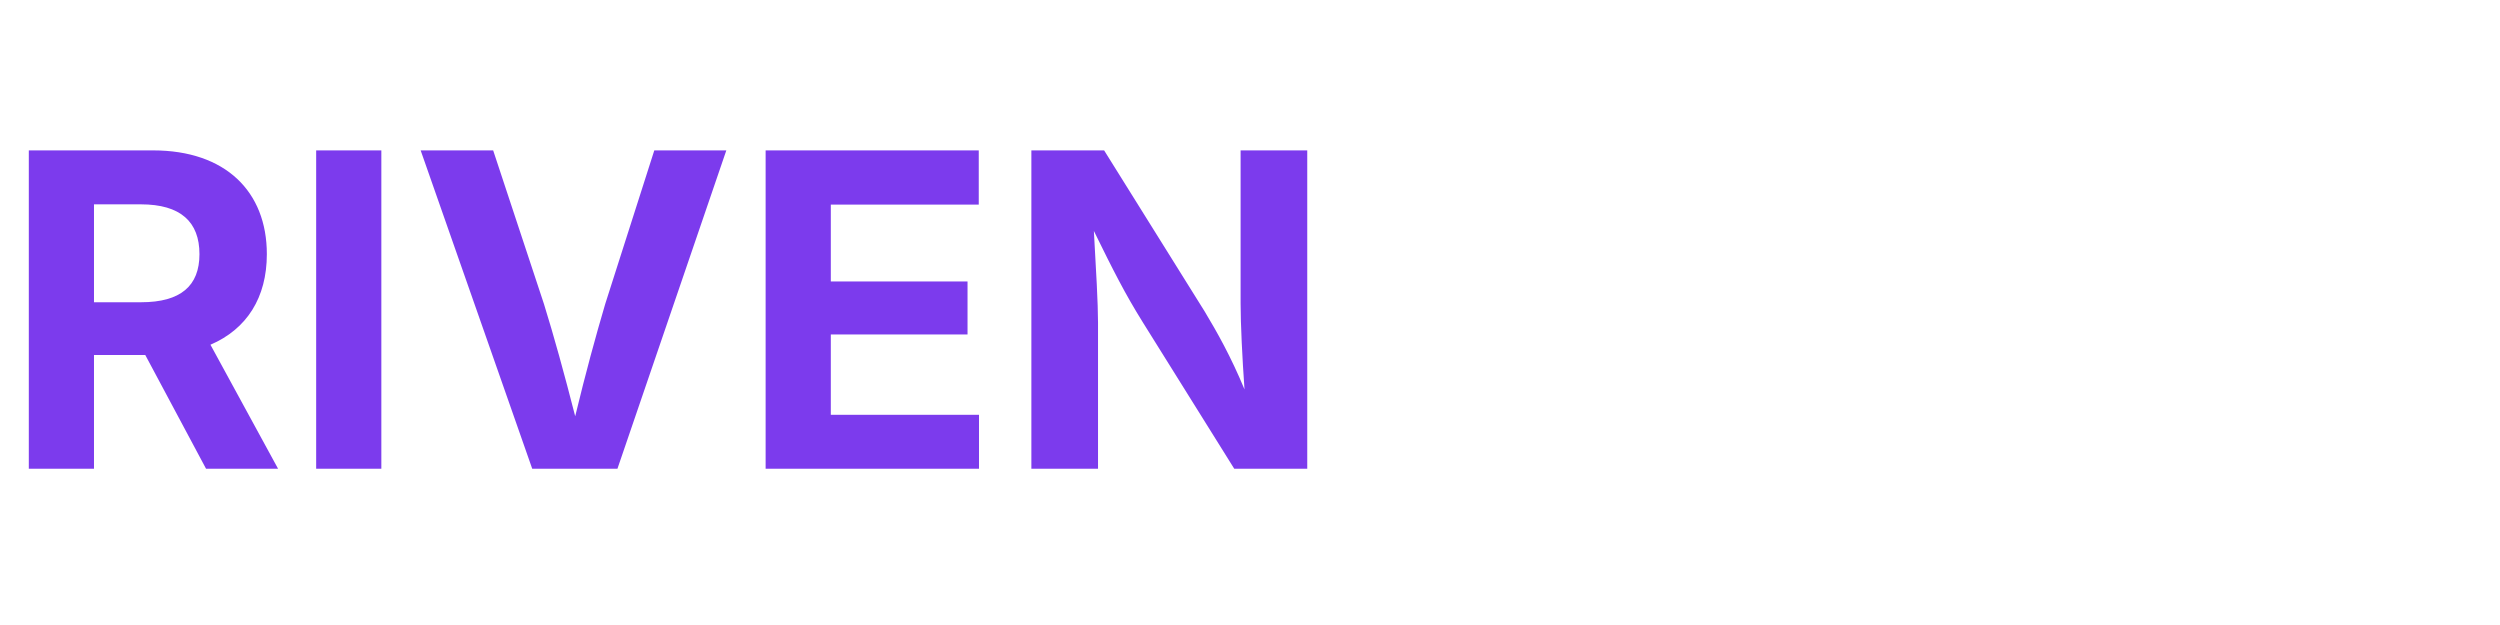
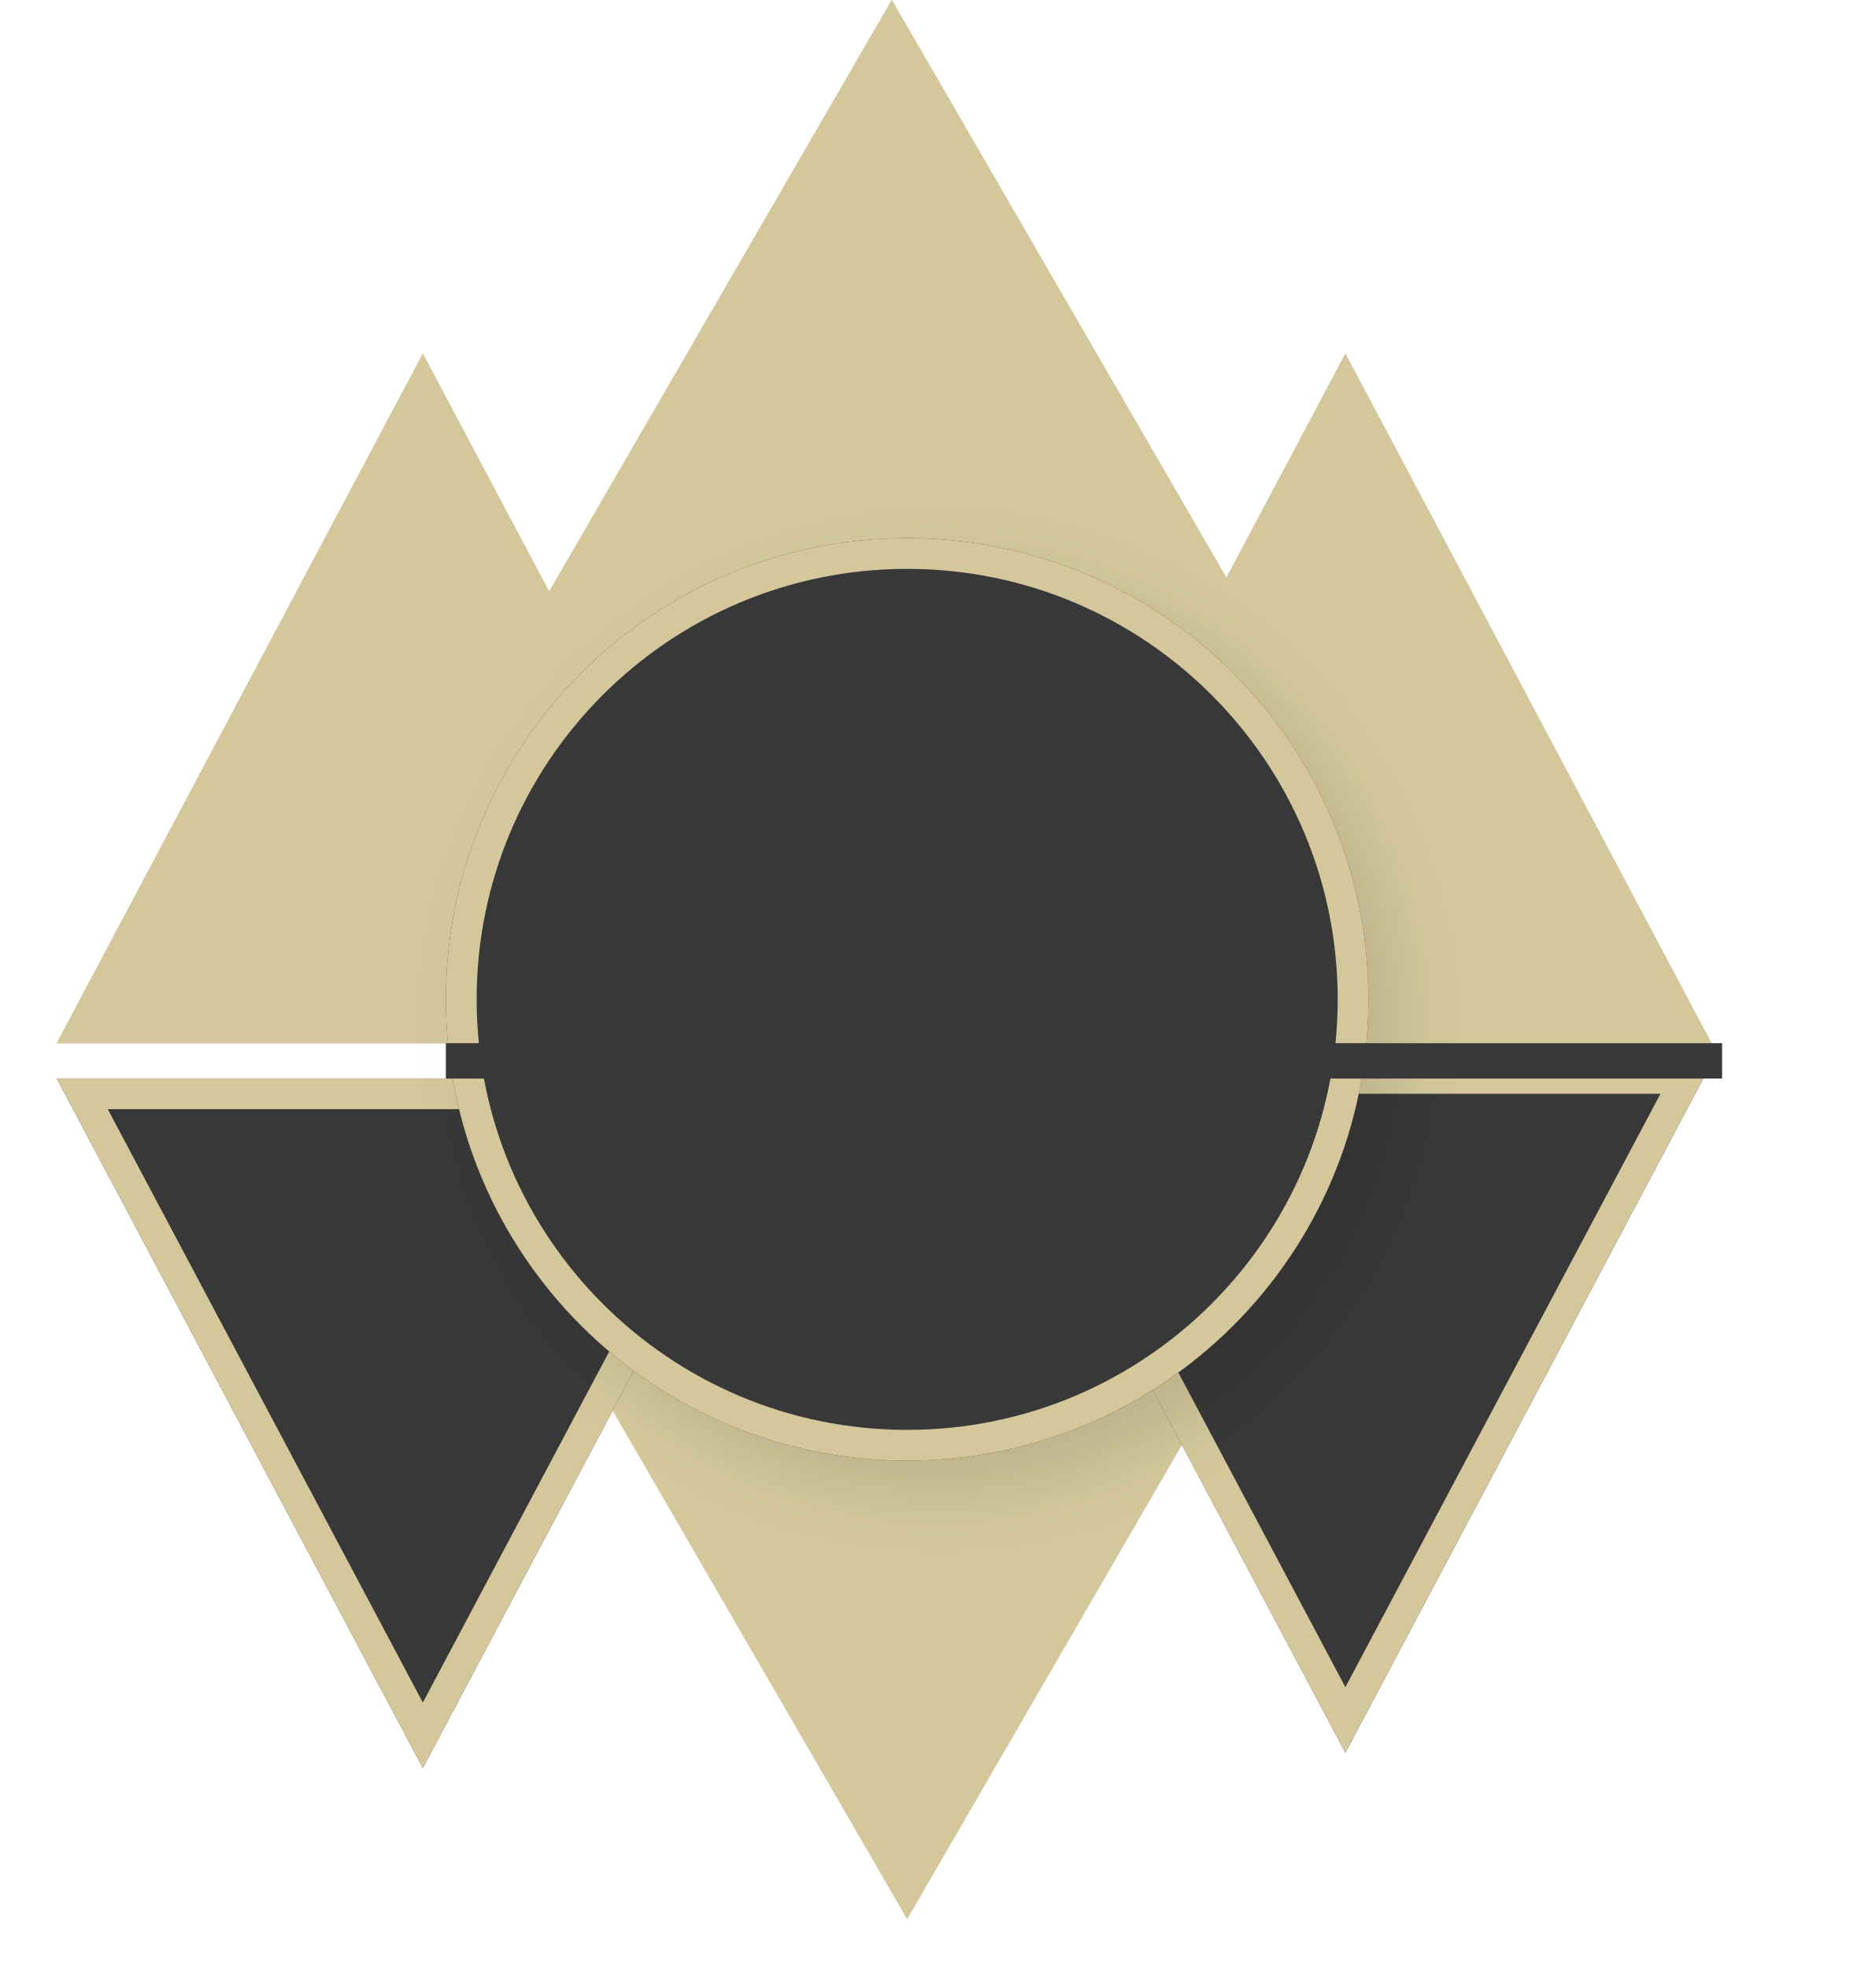
- <svg xmlns="http://www.w3.org/2000/svg" width="160" height="40" viewBox="0 0 160 40">
-   <text x="0" y="30" font-family="system-ui, -apple-system, sans-serif" font-size="28" font-weight="700" fill="hsl(262, 83%, 58%)">RIVEN</text>
+ <svg xmlns="http://www.w3.org/2000/svg" width="122" height="128" id="screenshot-7a27f662-d51f-80c8-8007-8a3e514ee828" viewBox="0 0 122 128" fill="none" version="1.1">
+   <g id="shape-7a27f662-d51f-80c8-8007-8a3e514ee828" rx="0" ry="0">
+     <g id="shape-7a27f662-d51f-80c8-8007-8a27f39ae339" rx="0" ry="0">
+       <g id="shape-7a27f662-d51f-80c8-8007-8a27f39ae352" width="160" height="160" rx="0" ry="0" style="fill: rgb(0, 0, 0);">
+         <g id="shape-7a27f662-d51f-80c8-8007-8a27f39ae354" style="display: none;">
+           <g class="fills" id="fills-7a27f662-d51f-80c8-8007-8a27f39ae354">
+             <rect width="60" height="59.81" x="28" transform="matrix(1, 0, 0, 1, 0, 0)" style="fill: rgb(211, 199, 155); fill-opacity: 1;" ry="0" fill="none" rx="0" y="0" />
+           </g>
+           <g fill="none" id="strokes-7b9435b9-cb8a-804c-8007-8a40874e2ef5-7a27f662-d51f-80c8-8007-8a27f39ae354" class="strokes">
+             <g class="inner-stroke-shape" transform="matrix(1, 0, 0, 1, 0, 0)">
+               <defs>
+                 <clipPath id="inner-stroke-render-4-7a27f662-d51f-80c8-8007-8a27f39ae354-0">
+                   <use href="#stroke-shape-render-4-7a27f662-d51f-80c8-8007-8a27f39ae354-0" />
+                 </clipPath>
+                 <rect rx="0" ry="0" x="28" y="0" width="60" height="59.81" id="stroke-shape-render-4-7a27f662-d51f-80c8-8007-8a27f39ae354-0" style="fill: none; stroke-width: 4; stroke: rgb(211, 199, 155); stroke-opacity: 1;" />
+               </defs>
+               <use href="#stroke-shape-render-4-7a27f662-d51f-80c8-8007-8a27f39ae354-0" clip-path="url('#inner-stroke-render-4-7a27f662-d51f-80c8-8007-8a27f39ae354-0')" />
+             </g>
+           </g>
+         </g>
+         <g id="shape-7a27f662-d51f-80c8-8007-8a27f39ae355">
+           <g class="fills" id="fills-7a27f662-d51f-80c8-8007-8a27f39ae355">
+             <path d="M58,0L83.981,44.858L32.019,44.858Z" style="fill: rgb(211, 199, 155); fill-opacity: 1;" />
+           </g>
+           <g id="strokes-7b9435b9-cb8a-804c-8007-8a40874f7313-7a27f662-d51f-80c8-8007-8a27f39ae355" class="strokes">
+             <g class="inner-stroke-shape">
+               <defs>
+                 <clipPath id="inner-stroke-render-5-7a27f662-d51f-80c8-8007-8a27f39ae355-0">
+                   <use href="#stroke-shape-render-5-7a27f662-d51f-80c8-8007-8a27f39ae355-0" />
+                 </clipPath>
+                 <path d="M58,0L83.981,44.858L32.019,44.858Z" id="stroke-shape-render-5-7a27f662-d51f-80c8-8007-8a27f39ae355-0" style="fill: none; stroke-width: 4; stroke: rgb(211, 199, 155); stroke-opacity: 1;" />
+               </defs>
+               <use href="#stroke-shape-render-5-7a27f662-d51f-80c8-8007-8a27f39ae355-0" clip-path="url('#inner-stroke-render-5-7a27f662-d51f-80c8-8007-8a27f39ae355-0')" />
+             </g>
+           </g>
+         </g>
+       </g>
+     </g>
+     <g id="shape-7a27f662-d51f-80c8-8007-8a31027ca144" rx="0" ry="0">
+       <g id="shape-7a27f662-d51f-80c8-8007-8a31027ca145" width="160" height="160" rx="0" ry="0" style="fill: rgb(0, 0, 0);">
+         <g id="shape-7a27f662-d51f-80c8-8007-8a31027ca146" style="display: none;">
+           <g class="fills" id="fills-7a27f662-d51f-80c8-8007-8a31027ca146">
+             <rect width="60" height="59.81" x="29" transform="matrix(-1, 0, 0, -1, 118, 189.8101)" style="fill: none;" ry="0" fill="none" rx="0" y="65" />
+           </g>
+           <g fill="none" id="strokes-7b9435b9-cb8a-804c-8007-8a4087503042-7a27f662-d51f-80c8-8007-8a31027ca146" class="strokes">
+             <g class="inner-stroke-shape" transform="matrix(-1, 0, 0, -1, 118, 189.8101)">
+               <defs>
+                 <clipPath id="inner-stroke-render-8-7a27f662-d51f-80c8-8007-8a31027ca146-0">
+                   <use href="#stroke-shape-render-8-7a27f662-d51f-80c8-8007-8a31027ca146-0" />
+                 </clipPath>
+                 <rect rx="0" ry="0" x="29" y="65" width="60" height="59.81" id="stroke-shape-render-8-7a27f662-d51f-80c8-8007-8a31027ca146-0" style="fill: none; stroke-width: 4; stroke: rgb(211, 199, 155); stroke-opacity: 1;" />
+               </defs>
+               <use href="#stroke-shape-render-8-7a27f662-d51f-80c8-8007-8a31027ca146-0" clip-path="url('#inner-stroke-render-8-7a27f662-d51f-80c8-8007-8a31027ca146-0')" />
+             </g>
+           </g>
+         </g>
+         <g id="shape-7a27f662-d51f-80c8-8007-8a31027ca147">
+           <g class="fills" id="fills-7a27f662-d51f-80c8-8007-8a31027ca147">
+             <path d="M59,124.81L33.019,79.953L84.981,79.953Z" style="fill: rgb(211, 199, 155); fill-opacity: 1;" />
+           </g>
+           <g id="strokes-7b9435b9-cb8a-804c-8007-8a408750a8b2-7a27f662-d51f-80c8-8007-8a31027ca147" class="strokes">
+             <g class="inner-stroke-shape">
+               <defs>
+                 <clipPath id="inner-stroke-render-9-7a27f662-d51f-80c8-8007-8a31027ca147-0">
+                   <use href="#stroke-shape-render-9-7a27f662-d51f-80c8-8007-8a31027ca147-0" />
+                 </clipPath>
+                 <path d="M59,124.81L33.019,79.953L84.981,79.953Z" id="stroke-shape-render-9-7a27f662-d51f-80c8-8007-8a31027ca147-0" style="fill: none; stroke-width: 4; stroke: rgb(211, 199, 155); stroke-opacity: 1;" />
+               </defs>
+               <use href="#stroke-shape-render-9-7a27f662-d51f-80c8-8007-8a31027ca147-0" clip-path="url('#inner-stroke-render-9-7a27f662-d51f-80c8-8007-8a31027ca147-0')" />
+             </g>
+           </g>
+         </g>
+       </g>
+     </g>
+     <g id="shape-7a27f662-d51f-80c8-8007-8a27f39ae33b" rx="0" ry="0">
+       <g id="shape-7a27f662-d51f-80c8-8007-8a27f39ae35e" width="160" height="160" rx="0" ry="0" style="fill: rgb(0, 0, 0);">
+         <g id="shape-7a27f662-d51f-80c8-8007-8a27f39ae360">
+           <g class="fills" id="fills-7a27f662-d51f-80c8-8007-8a27f39ae360">
+             <path d="M27.5,23L51.316,67.858L3.684,67.858Z" style="fill: rgb(211, 199, 155); fill-opacity: 1;" />
+           </g>
+           <g id="strokes-7b9435b9-cb8a-804c-8007-8a4087517c45-7a27f662-d51f-80c8-8007-8a27f39ae360" class="strokes">
+             <g class="inner-stroke-shape">
+               <defs>
+                 <clipPath id="inner-stroke-render-12-7a27f662-d51f-80c8-8007-8a27f39ae360-0">
+                   <use href="#stroke-shape-render-12-7a27f662-d51f-80c8-8007-8a27f39ae360-0" />
+                 </clipPath>
+                 <path d="M27.5,23L51.316,67.858L3.684,67.858Z" id="stroke-shape-render-12-7a27f662-d51f-80c8-8007-8a27f39ae360-0" style="fill: none; stroke-width: 4; stroke: rgb(211, 199, 155); stroke-opacity: 1;" />
+               </defs>
+               <use href="#stroke-shape-render-12-7a27f662-d51f-80c8-8007-8a27f39ae360-0" clip-path="url('#inner-stroke-render-12-7a27f662-d51f-80c8-8007-8a27f39ae360-0')" />
+             </g>
+           </g>
+         </g>
+       </g>
+       <g id="shape-7a27f662-d51f-80c8-8007-8a27f39ae35f" width="160" height="160" rx="0" ry="0" style="fill: rgb(0, 0, 0);">
+         <g id="shape-7a27f662-d51f-80c8-8007-8a27f39ae361" style="display: none;">
+           <g class="fills" id="fills-7a27f662-d51f-80c8-8007-8a27f39ae361">
+             <rect width="55" height="59.81" x="0" transform="matrix(-1, 0, 0, -1, 55, 170.1899)" style="fill: rgb(57, 56, 56); fill-opacity: 1;" ry="0" fill="none" rx="0" y="55.19" />
+           </g>
+           <g fill="none" id="strokes-7b9435b9-cb8a-804c-8007-8a408751d6ab-7a27f662-d51f-80c8-8007-8a27f39ae361" class="strokes">
+             <g class="inner-stroke-shape" transform="matrix(-1, 0, 0, -1, 55, 170.1899)">
+               <defs>
+                 <clipPath id="inner-stroke-render-14-7a27f662-d51f-80c8-8007-8a27f39ae361-0">
+                   <use href="#stroke-shape-render-14-7a27f662-d51f-80c8-8007-8a27f39ae361-0" />
+                 </clipPath>
+                 <rect rx="0" ry="0" x="0" y="55.19" width="55" height="59.81" id="stroke-shape-render-14-7a27f662-d51f-80c8-8007-8a27f39ae361-0" style="fill: none; stroke-width: 4; stroke: rgb(211, 199, 155); stroke-opacity: 1;" />
+               </defs>
+               <use href="#stroke-shape-render-14-7a27f662-d51f-80c8-8007-8a27f39ae361-0" clip-path="url('#inner-stroke-render-14-7a27f662-d51f-80c8-8007-8a27f39ae361-0')" />
+             </g>
+           </g>
+         </g>
+         <g id="shape-7a27f662-d51f-80c8-8007-8a27f39ae362">
+           <g class="fills" id="fills-7a27f662-d51f-80c8-8007-8a27f39ae362">
+             <path d="M27.5,115L3.684,70.142L51.316,70.142Z" style="fill: rgb(57, 56, 56); fill-opacity: 1;" />
+           </g>
+           <g id="strokes-7b9435b9-cb8a-804c-8007-8a4087520bef-7a27f662-d51f-80c8-8007-8a27f39ae362" class="strokes">
+             <g class="inner-stroke-shape">
+               <defs>
+                 <clipPath id="inner-stroke-render-15-7a27f662-d51f-80c8-8007-8a27f39ae362-0">
+                   <use href="#stroke-shape-render-15-7a27f662-d51f-80c8-8007-8a27f39ae362-0" />
+                 </clipPath>
+                 <path d="M27.5,115L3.684,70.142L51.316,70.142Z" id="stroke-shape-render-15-7a27f662-d51f-80c8-8007-8a27f39ae362-0" style="fill: none; stroke-width: 4; stroke: rgb(211, 199, 155); stroke-opacity: 1;" />
+               </defs>
+               <use href="#stroke-shape-render-15-7a27f662-d51f-80c8-8007-8a27f39ae362-0" clip-path="url('#inner-stroke-render-15-7a27f662-d51f-80c8-8007-8a27f39ae362-0')" />
+             </g>
+           </g>
+         </g>
+       </g>
+     </g>
+     <g id="shape-7a27f662-d51f-80c8-8007-8a27f39ae338" rx="0" ry="0">
+       <g id="shape-7a27f662-d51f-80c8-8007-8a27f39ae34d" width="160" height="160" rx="0" ry="0" style="fill: rgb(0, 0, 0);">
+         <g id="shape-7a27f662-d51f-80c8-8007-8a27f39ae34f">
+           <g class="fills" id="fills-7a27f662-d51f-80c8-8007-8a27f39ae34f">
+             <path d="M87.5,23L111.316,67.858L63.684,67.858Z" style="fill: rgb(211, 199, 155); fill-opacity: 1;" />
+           </g>
+           <g id="strokes-7b9435b9-cb8a-804c-8007-8a408752f721-7a27f662-d51f-80c8-8007-8a27f39ae34f" class="strokes">
+             <g class="inner-stroke-shape">
+               <defs>
+                 <clipPath id="inner-stroke-render-18-7a27f662-d51f-80c8-8007-8a27f39ae34f-0">
+                   <use href="#stroke-shape-render-18-7a27f662-d51f-80c8-8007-8a27f39ae34f-0" />
+                 </clipPath>
+                 <path d="M87.5,23L111.316,67.858L63.684,67.858Z" id="stroke-shape-render-18-7a27f662-d51f-80c8-8007-8a27f39ae34f-0" style="fill: none; stroke-width: 4; stroke: rgb(211, 199, 155); stroke-opacity: 1;" />
+               </defs>
+               <use href="#stroke-shape-render-18-7a27f662-d51f-80c8-8007-8a27f39ae34f-0" clip-path="url('#inner-stroke-render-18-7a27f662-d51f-80c8-8007-8a27f39ae34f-0')" />
+             </g>
+           </g>
+         </g>
+       </g>
+       <g id="shape-7a27f662-d51f-80c8-8007-8a27f39ae34e" width="160" height="160" rx="0" ry="0" style="fill: rgb(0, 0, 0);">
+         <g id="shape-7a27f662-d51f-80c8-8007-8a27f39ae350" style="display: none;">
+           <g class="fills" id="fills-7a27f662-d51f-80c8-8007-8a27f39ae350">
+             <rect width="55" height="59.81" x="60" transform="matrix(-1, 0, 0, -1, 175, 168.1899)" style="fill: rgb(57, 56, 56); fill-opacity: 1;" ry="0" fill="none" rx="0" y="54.19" />
+           </g>
+           <g fill="none" id="strokes-7b9435b9-cb8a-804c-8007-8a40875378fa-7a27f662-d51f-80c8-8007-8a27f39ae350" class="strokes">
+             <g class="inner-stroke-shape" transform="matrix(-1, 0, 0, -1, 175, 168.1899)">
+               <defs>
+                 <clipPath id="inner-stroke-render-20-7a27f662-d51f-80c8-8007-8a27f39ae350-0">
+                   <use href="#stroke-shape-render-20-7a27f662-d51f-80c8-8007-8a27f39ae350-0" />
+                 </clipPath>
+                 <rect rx="0" ry="0" x="60" y="54.19" width="55" height="59.81" id="stroke-shape-render-20-7a27f662-d51f-80c8-8007-8a27f39ae350-0" style="fill: none; stroke-width: 4; stroke: rgb(211, 199, 155); stroke-opacity: 1;" />
+               </defs>
+               <use href="#stroke-shape-render-20-7a27f662-d51f-80c8-8007-8a27f39ae350-0" clip-path="url('#inner-stroke-render-20-7a27f662-d51f-80c8-8007-8a27f39ae350-0')" />
+             </g>
+           </g>
+         </g>
+         <g id="shape-7a27f662-d51f-80c8-8007-8a27f39ae351">
+           <g class="fills" id="fills-7a27f662-d51f-80c8-8007-8a27f39ae351">
+             <path d="M87.5,114L63.684,69.142L111.316,69.142Z" style="fill: rgb(57, 56, 56); fill-opacity: 1;" />
+           </g>
+           <g id="strokes-7b9435b9-cb8a-804c-8007-8a4087538e41-7a27f662-d51f-80c8-8007-8a27f39ae351" class="strokes">
+             <g class="inner-stroke-shape">
+               <defs>
+                 <clipPath id="inner-stroke-render-21-7a27f662-d51f-80c8-8007-8a27f39ae351-0">
+                   <use href="#stroke-shape-render-21-7a27f662-d51f-80c8-8007-8a27f39ae351-0" />
+                 </clipPath>
+                 <path d="M87.5,114L63.684,69.142L111.316,69.142Z" id="stroke-shape-render-21-7a27f662-d51f-80c8-8007-8a27f39ae351-0" style="fill: none; stroke-width: 4; stroke: rgb(211, 199, 155); stroke-opacity: 1;" />
+               </defs>
+               <use href="#stroke-shape-render-21-7a27f662-d51f-80c8-8007-8a27f39ae351-0" clip-path="url('#inner-stroke-render-21-7a27f662-d51f-80c8-8007-8a27f39ae351-0')" />
+             </g>
+           </g>
+         </g>
+       </g>
+     </g>
+     <g id="shape-7a27f662-d51f-80c8-8007-8a2908a7ebda">
+       <defs>
+         <filter id="filter-render-22" x="-0.45" y="-0.45" width="2" height="2" filterUnits="objectBoundingBox" color-interpolation-filters="sRGB">
+           <feFlood flood-opacity="0" result="BackgroundImageFix" />
+           <feColorMatrix in="SourceAlpha" type="matrix" values="0 0 0 0 0 0 0 0 0 0 0 0 0 0 0 0 0 0 127 0" />
+           <feOffset dx="2" dy="2" />
+           <feGaussianBlur stdDeviation="2" />
+           <feColorMatrix type="matrix" values="0 0 0 0 0 0 0 0 0 0 0 0 0 0 0 0 0 0 0.1 0" />
+           <feBlend mode="normal" in2="BackgroundImageFix" result="filter_7a27f662-d51f-80c8-8007-8a31b61361e5" />
+           <feBlend mode="normal" in="SourceGraphic" in2="filter_7a27f662-d51f-80c8-8007-8a31b61361e5" result="shape" />
+         </filter>
+         <filter id="filter-shadow-render-22" x="-0.45" y="-0.45" width="2" height="2" filterUnits="objectBoundingBox" color-interpolation-filters="sRGB">
+           <feFlood flood-opacity="0" result="BackgroundImageFix" />
+           <feColorMatrix in="SourceAlpha" type="matrix" values="0 0 0 0 0 0 0 0 0 0 0 0 0 0 0 0 0 0 127 0" />
+           <feOffset dx="2" dy="2" />
+           <feGaussianBlur stdDeviation="2" />
+           <feColorMatrix type="matrix" values="0 0 0 0 0 0 0 0 0 0 0 0 0 0 0 0 0 0 0.1 0" />
+           <feBlend mode="normal" in2="BackgroundImageFix" result="filter_7a27f662-d51f-80c8-8007-8a31b61361e5" />
+           <feBlend mode="normal" in="SourceGraphic" in2="filter_7a27f662-d51f-80c8-8007-8a31b61361e5" result="shape" />
+         </filter>
+       </defs>
+       <g class="fills" id="fills-7a27f662-d51f-80c8-8007-8a2908a7ebda">
+         <ellipse cx="59" cy="65" rx="30" ry="30" transform="matrix(1, 0, 0, 1, 0, 0)" filter="url(#filter-render-22)" style="fill: rgb(57, 56, 56); fill-opacity: 1;" />
+       </g>
+       <g id="strokes-7b9435b9-cb8a-804c-8007-8a4087549fff-7a27f662-d51f-80c8-8007-8a2908a7ebda" class="strokes">
+         <g class="inner-stroke-shape" transform="matrix(1, 0, 0, 1, 0, 0)">
+           <defs>
+             <clipPath id="inner-stroke-render-22-7a27f662-d51f-80c8-8007-8a2908a7ebda-0">
+               <use href="#stroke-shape-render-22-7a27f662-d51f-80c8-8007-8a2908a7ebda-0" />
+             </clipPath>
+             <ellipse cx="59" cy="65" rx="30" ry="30" id="stroke-shape-render-22-7a27f662-d51f-80c8-8007-8a2908a7ebda-0" style="fill: none; stroke-width: 4; stroke: rgb(211, 199, 155); stroke-opacity: 1;" />
+           </defs>
+           <use href="#stroke-shape-render-22-7a27f662-d51f-80c8-8007-8a2908a7ebda-0" clip-path="url('#inner-stroke-render-22-7a27f662-d51f-80c8-8007-8a2908a7ebda-0')" />
+         </g>
+       </g>
+     </g>
+     <g id="shape-7a27f662-d51f-80c8-8007-8a30a8fc79dc">
+       <g class="fills" id="fills-7a27f662-d51f-80c8-8007-8a30a8fc79dc">
+         <path d="M29,67.85L112,67.85L112,70.15L61.379,70.15L29,70.15L29,67.85" style="fill: rgb(57, 56, 56); fill-opacity: 1;" />
+       </g>
+     </g>
+   </g>
</svg>
